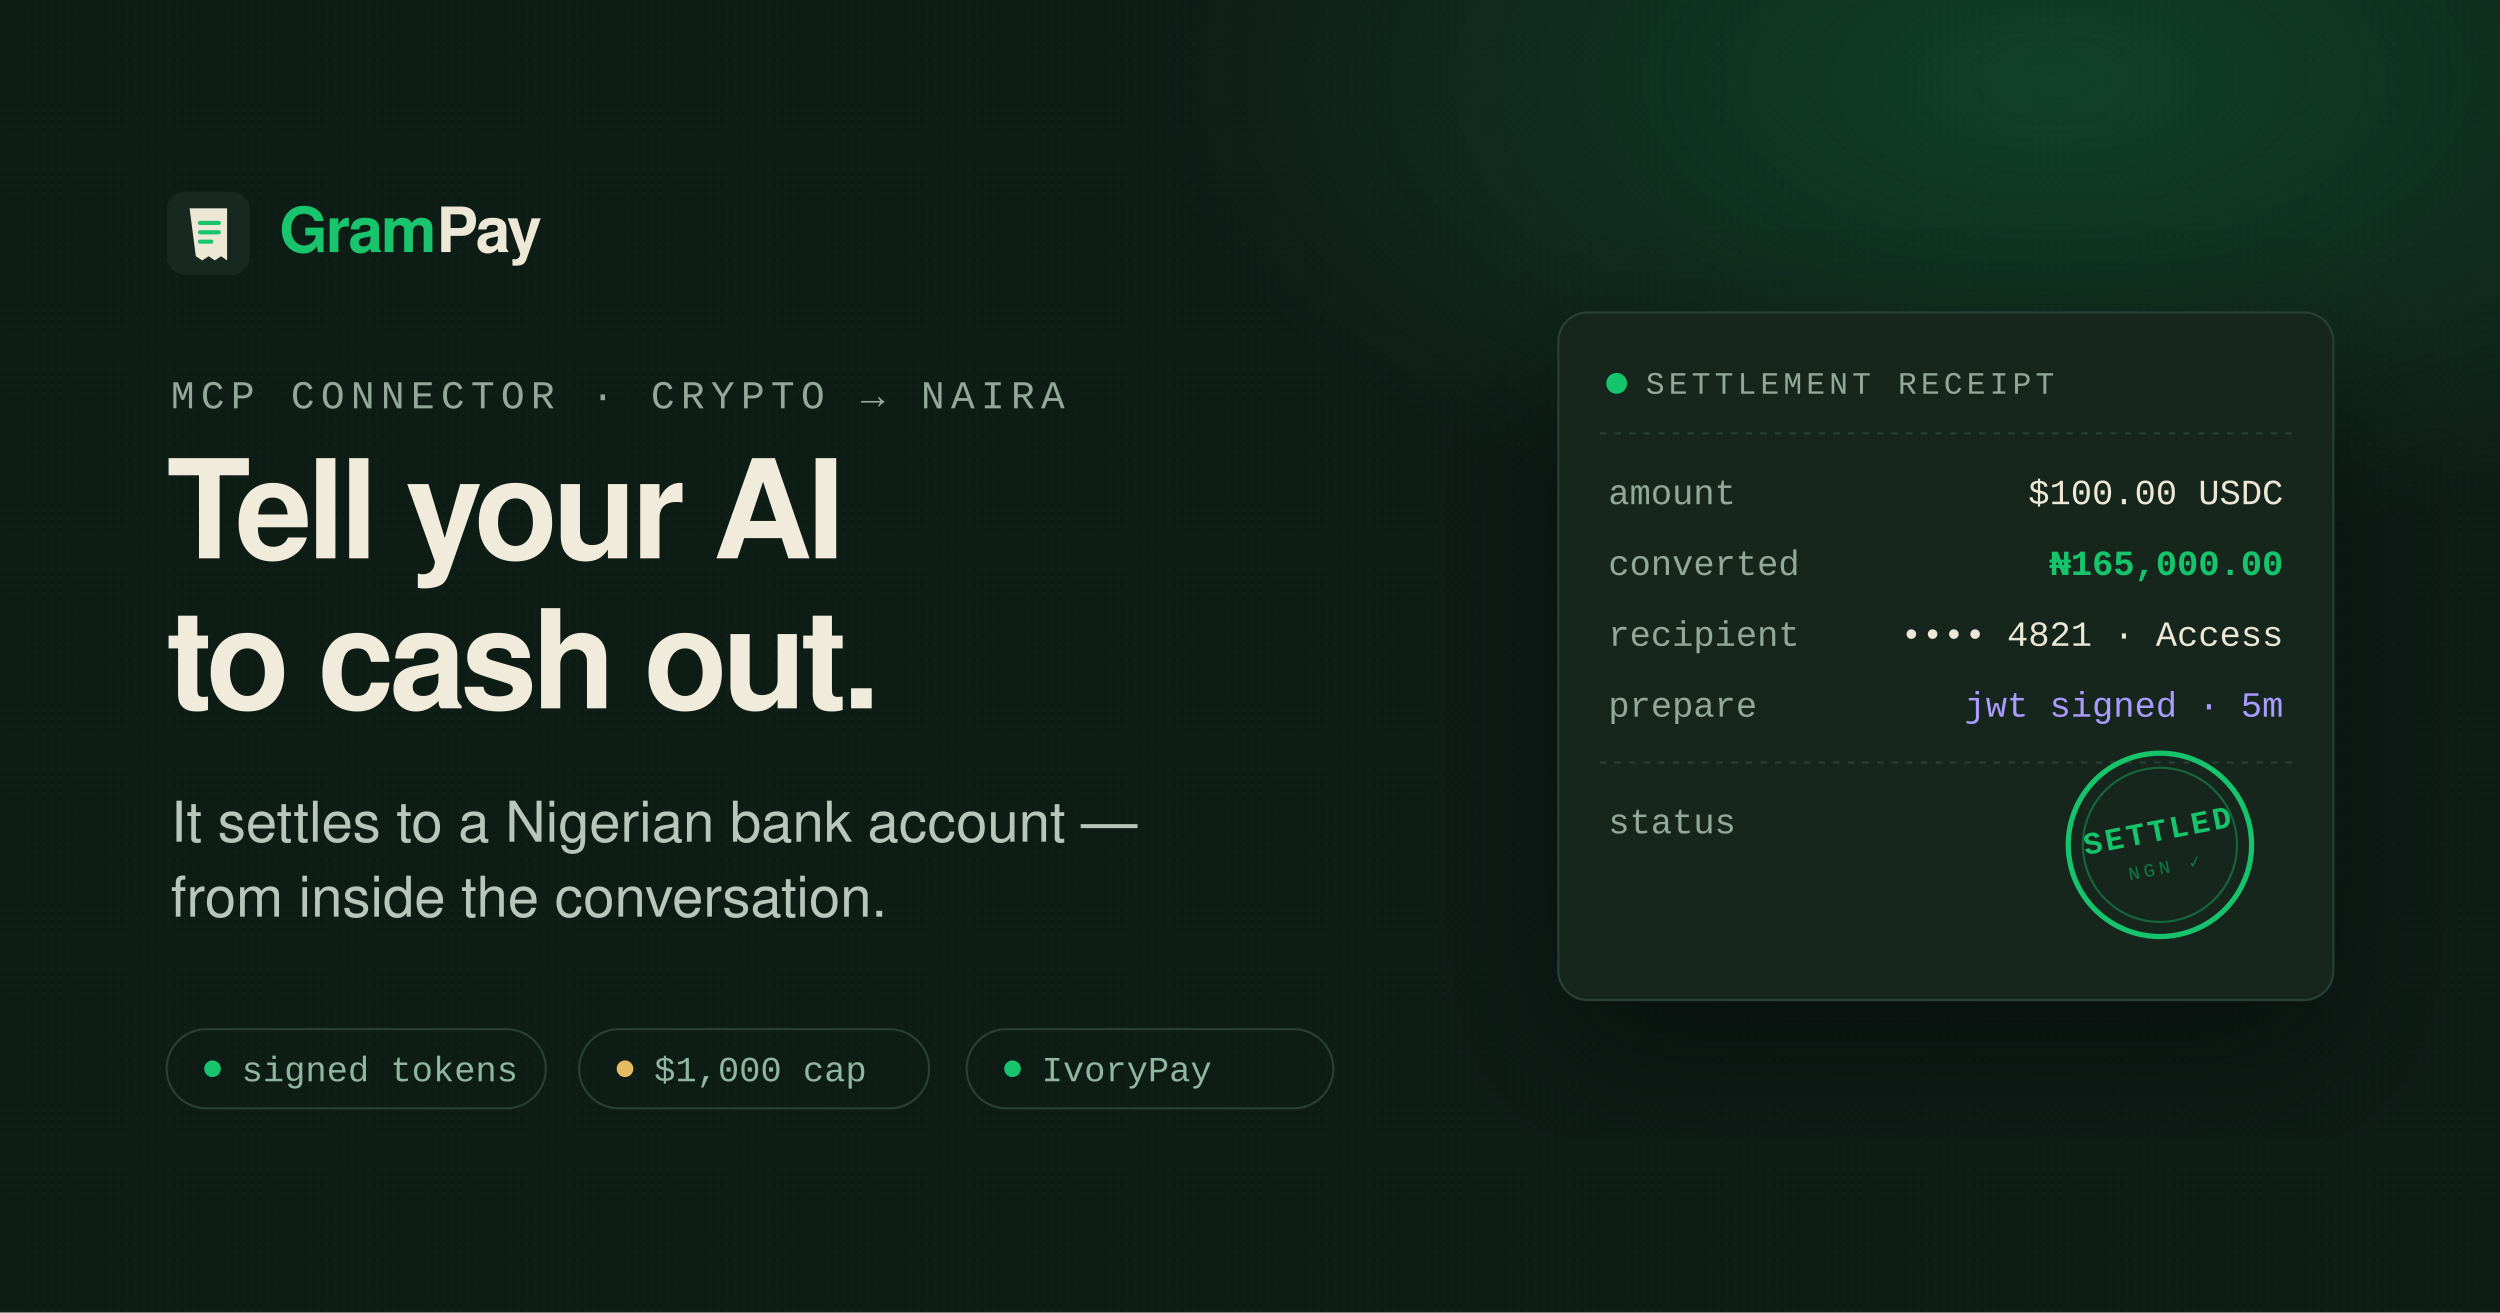
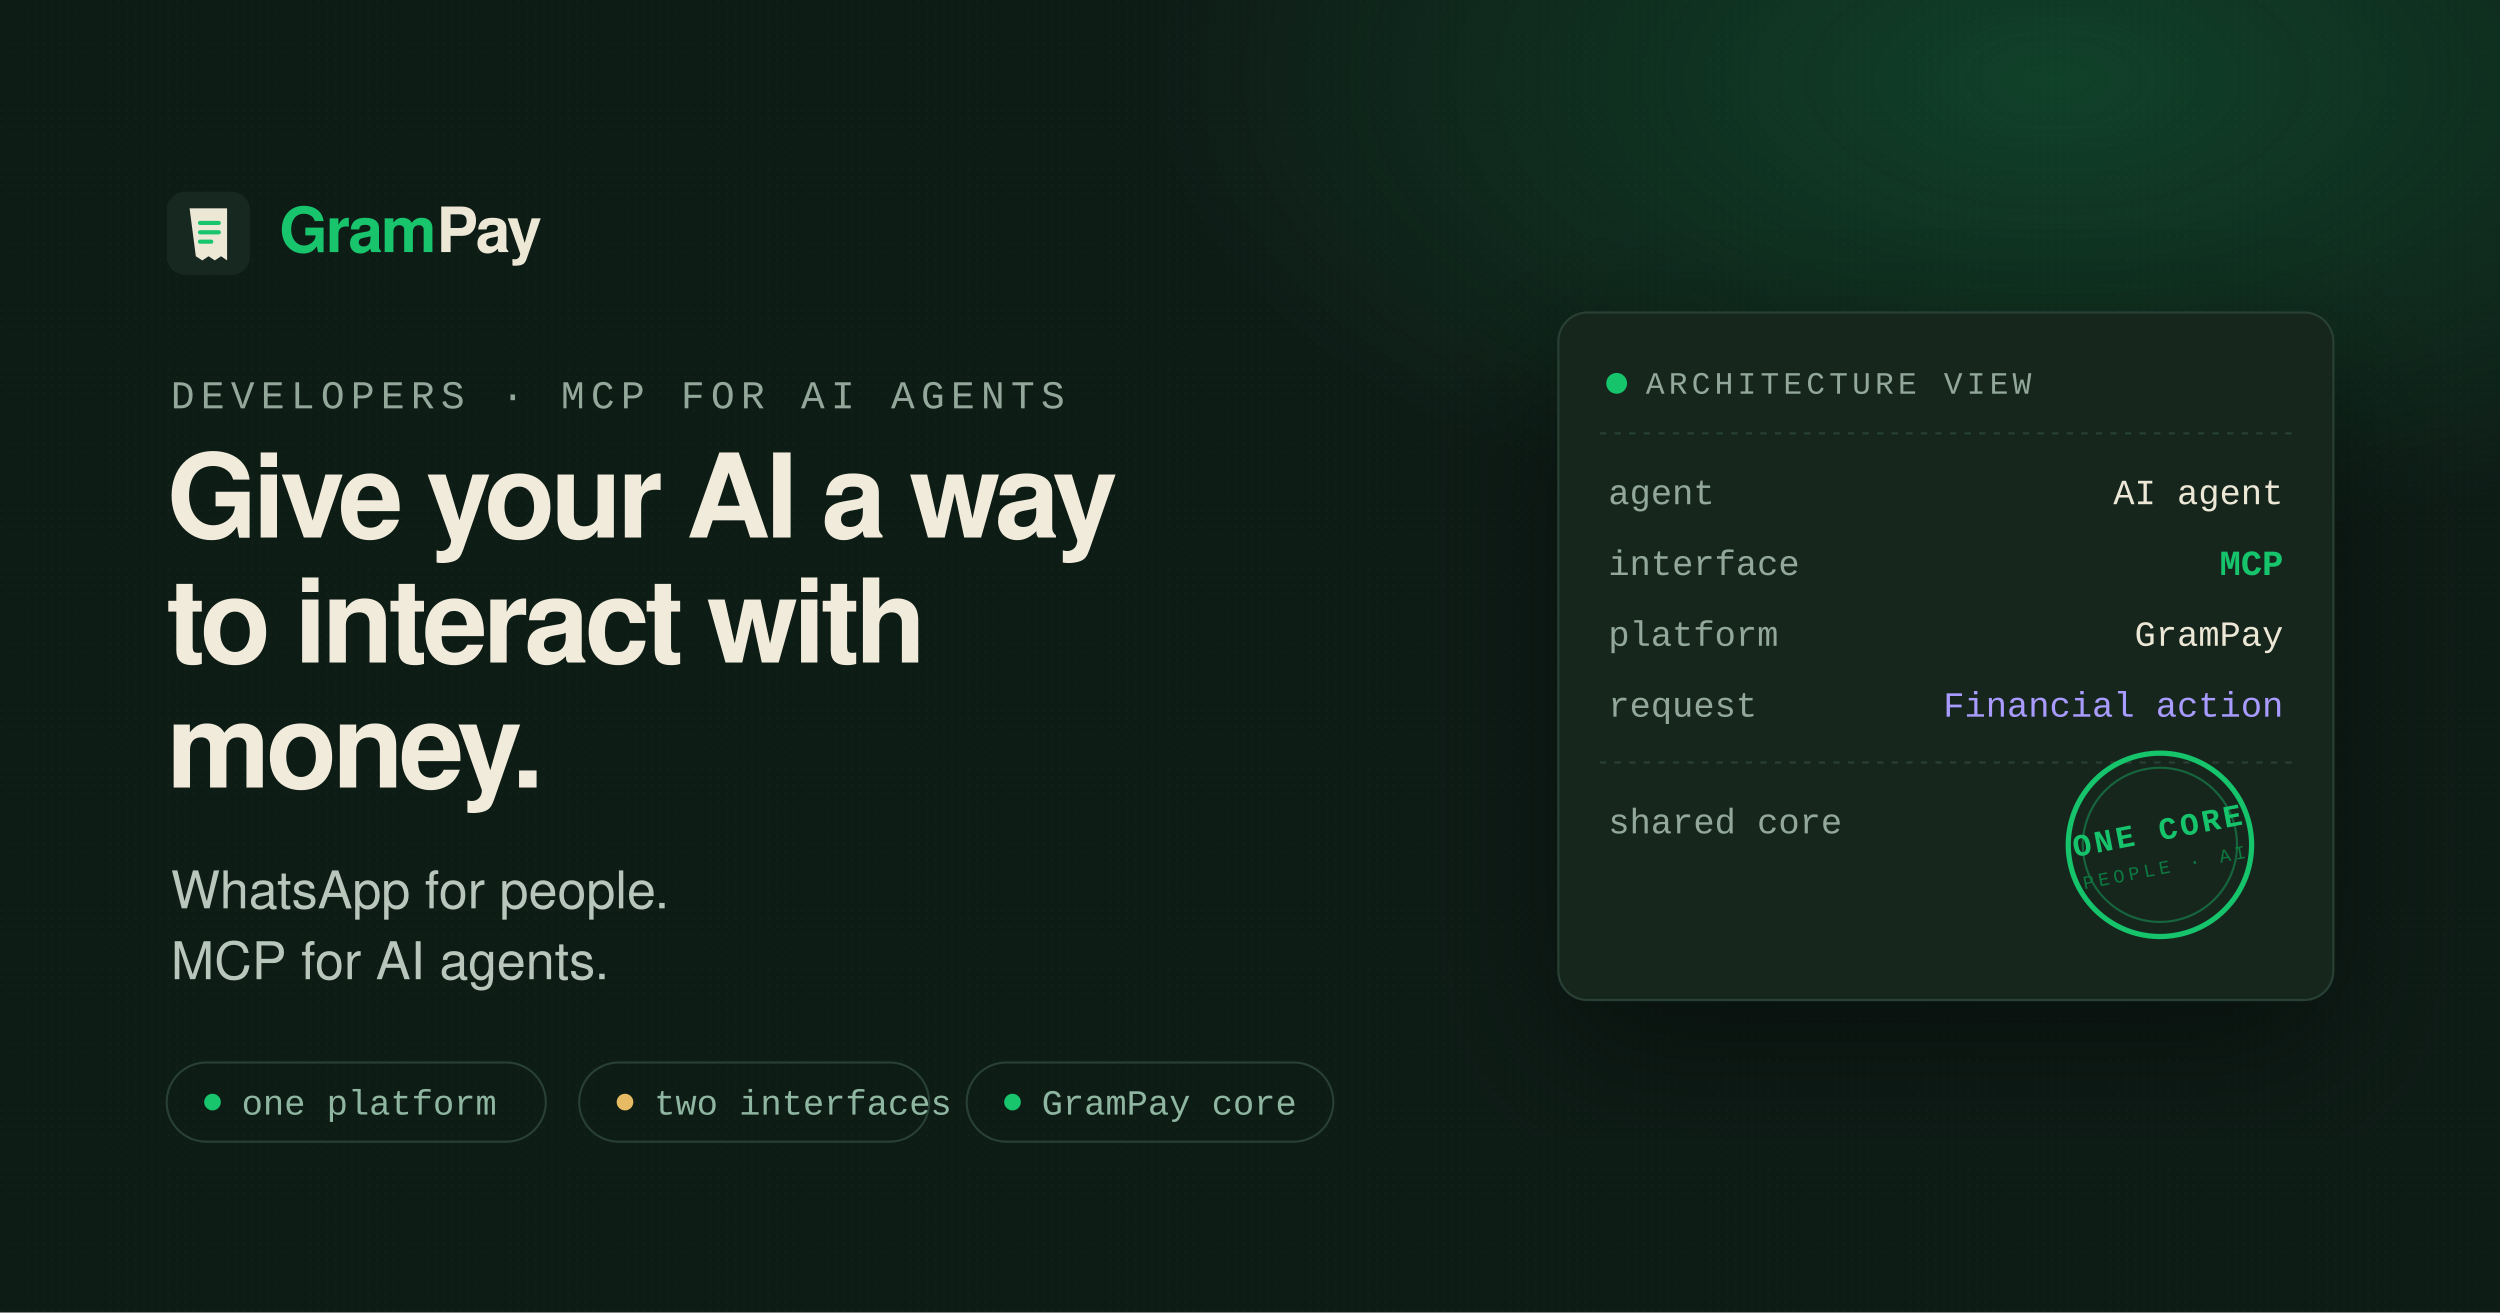
<svg xmlns="http://www.w3.org/2000/svg" width="1200" height="630" viewBox="0 0 1200 630" font-family="'Segoe UI', Helvetica, Arial, sans-serif">
  <defs>
    <radialGradient id="glow" cx="82%" cy="6%" r="60%">
      <stop offset="0%" stop-color="#18C46C" stop-opacity="0.22" />
      <stop offset="60%" stop-color="#18C46C" stop-opacity="0" />
    </radialGradient>
    <pattern id="grain" width="4" height="4" patternUnits="userSpaceOnUse">
      <circle cx="1" cy="1" r="0.5" fill="#ffffff" opacity="0.02" />
    </pattern>
    <filter id="soft" x="-20%" y="-20%" width="140%" height="140%">
      <feDropShadow dx="0" dy="24" stdDeviation="34" flood-color="#000000" flood-opacity="0.45" />
    </filter>
  </defs>
  <rect width="1200" height="630" fill="#0E1C16" />
  <rect width="1200" height="630" fill="url(#glow)" />
  <rect width="1200" height="630" fill="url(#grain)" />
  <g transform="translate(80, 92)">
    <g>
      <rect x="0" y="0" width="40" height="40" rx="9" fill="#16281F" />
      <path d="M11 8h18v25l-2.9-2-3 2-3-2-3 2-3.1-2z" fill="#EDE7D6" />
      <path d="M16 15h9M16 19.5h9M16 24h5.4" stroke="#18C46C" stroke-width="2" stroke-linecap="round" />
      <text x="54" y="29" font-size="30" font-weight="800" letter-spacing="-1" fill="#EDE7D6">
        <tspan fill="#18C46C">Gram</tspan>Pay</text>
    </g>
-     <text x="2" y="104" font-family="'Courier New', monospace" font-size="19" letter-spacing="3" fill="#93A79A">MCP CONNECTOR · CRYPTO → NAIRA</text>
-     <text x="0" y="176" font-size="66" font-weight="800" letter-spacing="-2.5" fill="#F1EBDB">Tell your AI</text>
-     <text x="0" y="248" font-size="66" font-weight="800" letter-spacing="-2.5" fill="#F1EBDB">to cash out.</text>
-     <text x="2" y="312" font-size="27" fill="#B9C6BC">It settles to a Nigerian bank account —</text>
-     <text x="2" y="348" font-size="27" fill="#B9C6BC">from inside the conversation.</text>
+     <text x="2" y="104" font-family="'Courier New', monospace" font-size="19" letter-spacing="3" fill="#93A79A">DEVELOPERS · MCP FOR AI AGENTS</text>
+     <text x="0" y="166" font-size="56" font-weight="800" letter-spacing="-2.2" fill="#F1EBDB">Give your AI a way</text>
+     <text x="0" y="226" font-size="56" font-weight="800" letter-spacing="-2.2" fill="#F1EBDB">to interact with</text>
+     <text x="0" y="286" font-size="56" font-weight="800" letter-spacing="-2.2" fill="#F1EBDB">money.</text>
+     <text x="2" y="344" font-size="25" fill="#B9C6BC">WhatsApp for people.</text>
+     <text x="2" y="378" font-size="25" fill="#B9C6BC">MCP for AI agents.</text>
    <g font-family="'Courier New', monospace" font-size="17" fill="#8FB6A0">
-       <g transform="translate(0, 402)">
+       <g transform="translate(0, 418)">
        <rect x="0" y="0" width="182" height="38" rx="19" fill="none" stroke="#294036" />
        <circle cx="22" cy="19" r="4" fill="#18C46C" />
-         <text x="36" y="25">signed tokens</text>
+         <text x="36" y="25">one platform</text>
      </g>
-       <g transform="translate(198, 402)">
+       <g transform="translate(198, 418)">
        <rect x="0" y="0" width="168" height="38" rx="19" fill="none" stroke="#294036" />
        <circle cx="22" cy="19" r="4" fill="#E6BB63" />
-         <text x="36" y="25">$1,000 cap</text>
+         <text x="36" y="25">two interfaces</text>
      </g>
-       <g transform="translate(384, 402)">
+       <g transform="translate(384, 418)">
        <rect x="0" y="0" width="176" height="38" rx="19" fill="none" stroke="#294036" />
        <circle cx="22" cy="19" r="4" fill="#18C46C" />
-         <text x="36" y="25">IvoryPay</text>
+         <text x="36" y="25">GramPay core</text>
      </g>
    </g>
  </g>
  <g transform="translate(748, 150)" filter="url(#soft)">
    <rect x="0" y="0" width="372" height="330" rx="14" fill="#16281F" stroke="#294036" />
    <circle cx="28" cy="34" r="5" fill="#18C46C" />
-     <text x="42" y="39" font-family="'Courier New', monospace" font-size="15" letter-spacing="2" fill="#93A79A">SETTLEMENT RECEIPT</text>
+     <text x="42" y="39" font-family="'Courier New', monospace" font-size="15" letter-spacing="2" fill="#93A79A">ARCHITECTURE VIEW</text>
    <line x1="20" y1="58" x2="352" y2="58" stroke="#294036" stroke-dasharray="3 4" />
    <g font-family="'Courier New', monospace" font-size="17">
-       <text x="24" y="92" fill="#93A79A">amount</text>
-       <text x="348" y="92" text-anchor="end" fill="#EDE7D6">$100.00 USDC</text>
-       <text x="24" y="126" fill="#93A79A">converted</text>
-       <text x="348" y="126" text-anchor="end" fill="#18C46C" font-weight="700">₦165,000.00</text>
-       <text x="24" y="160" fill="#93A79A">recipient</text>
-       <text x="348" y="160" text-anchor="end" fill="#EDE7D6">•••• 4821 · Access</text>
-       <text x="24" y="194" fill="#93A79A">prepare</text>
-       <text x="348" y="194" text-anchor="end" fill="#A99BFF">jwt signed · 5m</text>
+       <text x="24" y="92" fill="#93A79A">agent</text>
+       <text x="348" y="92" text-anchor="end" fill="#EDE7D6">AI agent</text>
+       <text x="24" y="126" fill="#93A79A">interface</text>
+       <text x="348" y="126" text-anchor="end" fill="#18C46C" font-weight="700">MCP</text>
+       <text x="24" y="160" fill="#93A79A">platform</text>
+       <text x="348" y="160" text-anchor="end" fill="#EDE7D6">GramPay</text>
+       <text x="24" y="194" fill="#93A79A">request</text>
+       <text x="348" y="194" text-anchor="end" fill="#A99BFF">Financial action</text>
      <line x1="20" y1="216" x2="352" y2="216" stroke="#294036" stroke-dasharray="3 4" />
-       <text x="24" y="250" fill="#93A79A">status</text>
+       <text x="24" y="250" fill="#93A79A">shared core</text>
    </g>
    <g transform="translate(232, 236) rotate(-11)">
      <circle cx="52" cy="30" r="44" fill="none" stroke="#18C46C" stroke-width="2.5" />
      <circle cx="52" cy="30" r="37" fill="none" stroke="#18C46C" stroke-width="1" opacity="0.4" />
-       <text x="52" y="28" text-anchor="middle" font-family="'Courier New', monospace" font-size="15" font-weight="700" letter-spacing="1.5" fill="#18C46C">SETTLED</text>
-       <text x="52" y="44" text-anchor="middle" font-family="'Courier New', monospace" font-size="9" letter-spacing="2" fill="#0B7A41">NGN ✓</text>
+       <text x="52" y="28" text-anchor="middle" font-family="'Courier New', monospace" font-size="15" font-weight="700" letter-spacing="1.5" fill="#18C46C">ONE CORE</text>
+       <text x="52" y="44" text-anchor="middle" font-family="'Courier New', monospace" font-size="9" letter-spacing="2" fill="#0B7A41">PEOPLE · AI</text>
    </g>
  </g>
</svg>
